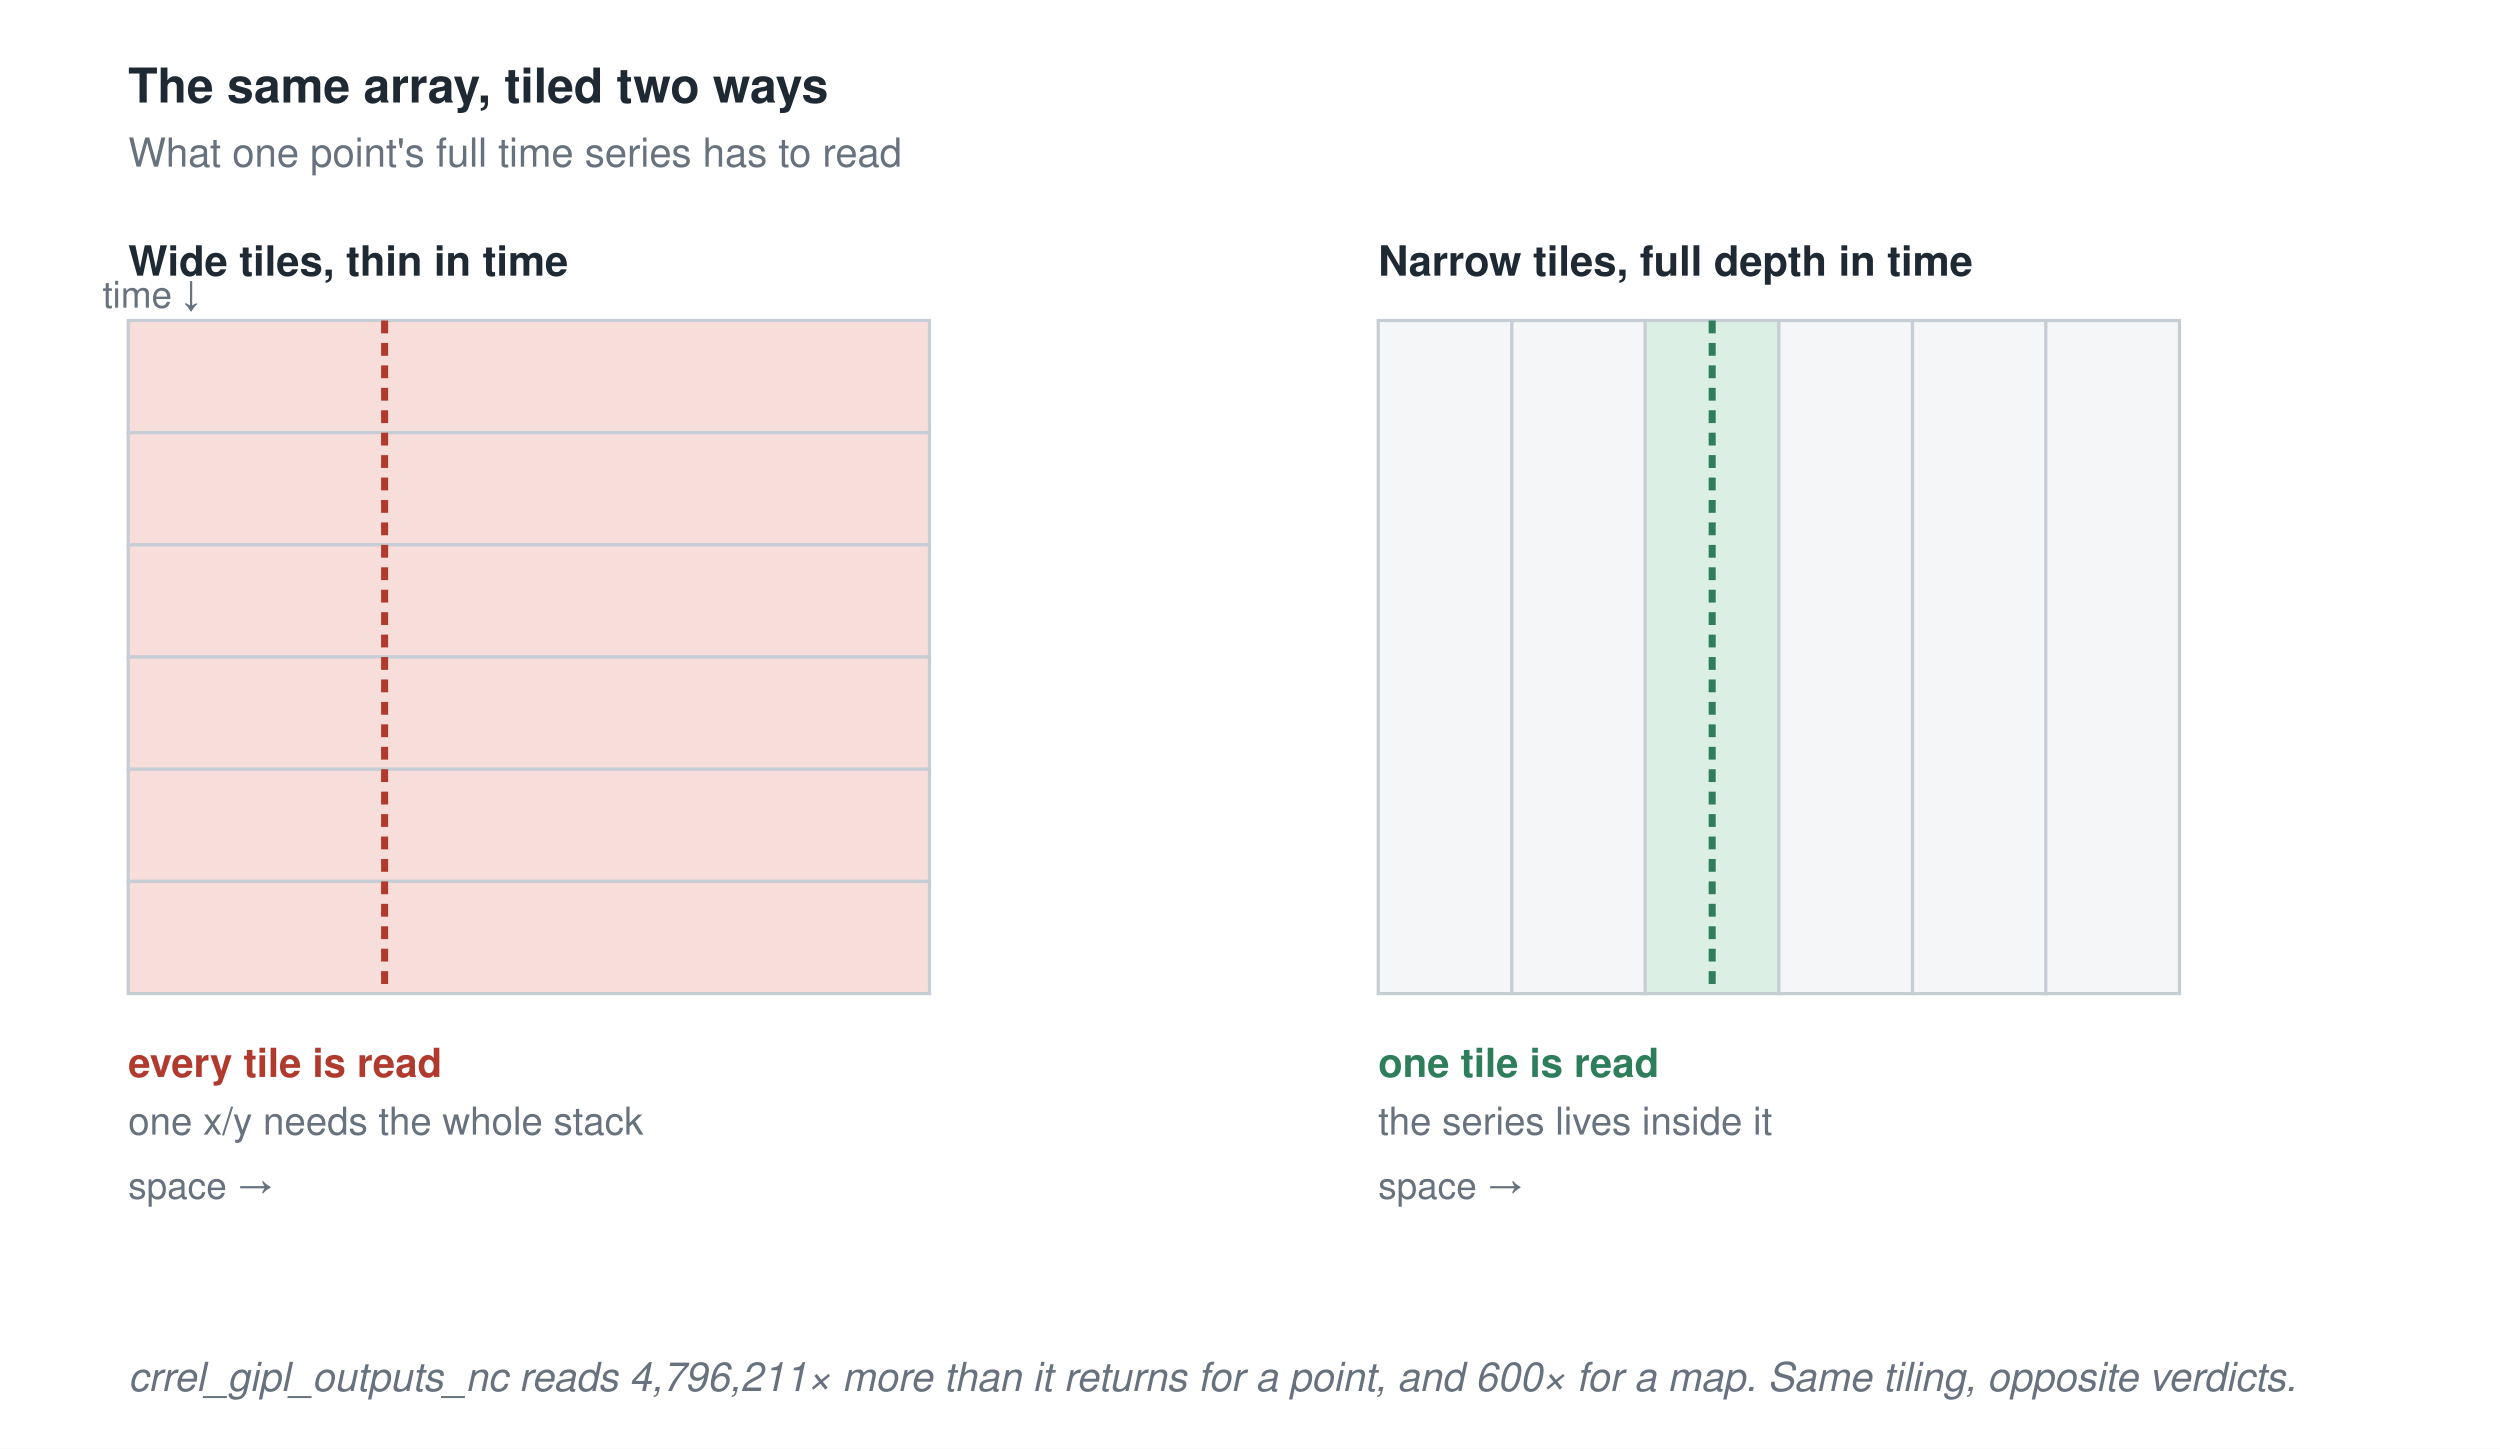
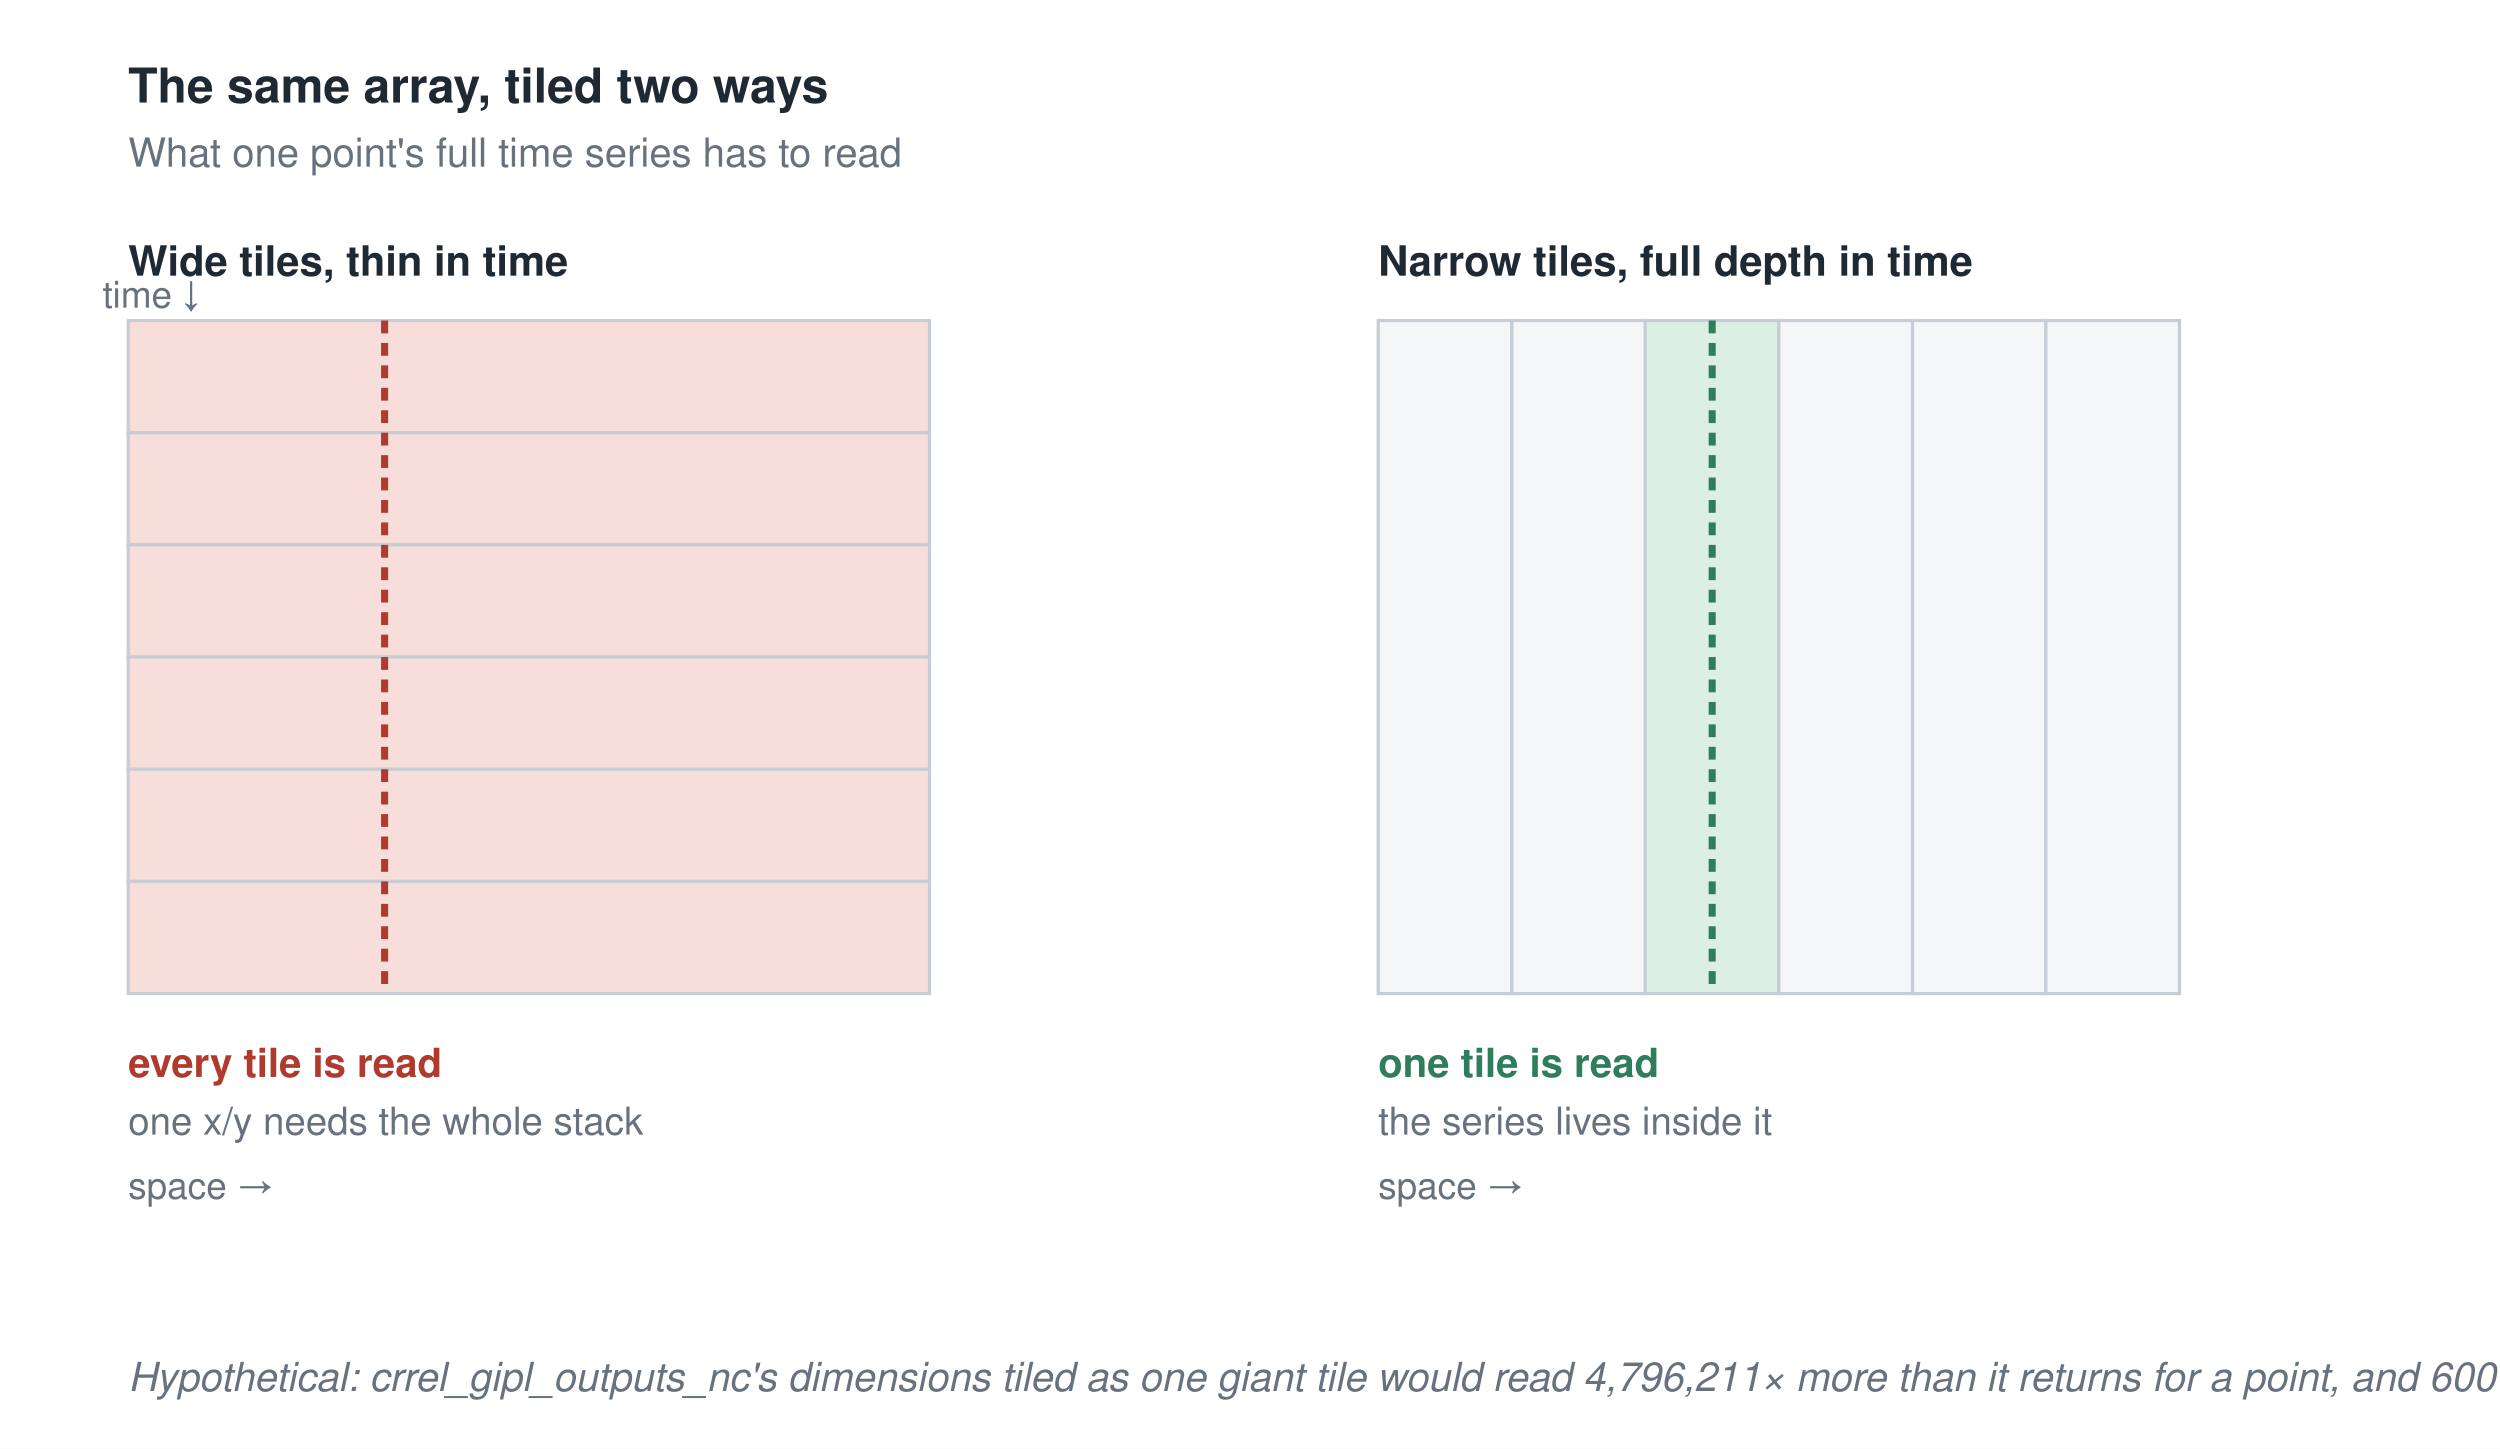
<svg xmlns="http://www.w3.org/2000/svg" viewBox="0 0 780 452" width="780" height="452" role="img" aria-label="Two tilings of one array: wide thin tiles force a point query to read every tile, while narrow deep tiles need only one.">
  <rect x="0" y="0" width="780" height="452" fill="#ffffff" />
  <defs>
    <marker id="a" viewBox="0 0 10 10" refX="9" refY="5" markerWidth="7" markerHeight="7" orient="auto-start-reverse">
      <path d="M0,0 L10,5 L0,10 z" fill="#1f2933" />
    </marker>
  </defs>
  <text x="40" y="32" font-family="-apple-system,BlinkMacSystemFont,Segoe UI,Helvetica,Arial,sans-serif" font-size="15" fill="#1f2933" text-anchor="start" font-weight="600">The same array, tiled two ways</text>
  <text x="40" y="52" font-family="-apple-system,BlinkMacSystemFont,Segoe UI,Helvetica,Arial,sans-serif" font-size="12.5" fill="#67727e" text-anchor="start" font-weight="normal">What one point's full time series has to read</text>
  <text x="40" y="86" font-family="-apple-system,BlinkMacSystemFont,Segoe UI,Helvetica,Arial,sans-serif" font-size="13" fill="#1f2933" text-anchor="start" font-weight="600">Wide tiles, thin in time</text>
  <rect x="40.0" y="100.0" width="250.0" height="35.0" fill="#f7dedb" stroke="#c6cdd5" stroke-width="1" />
  <rect x="40.0" y="135.0" width="250.0" height="35.0" fill="#f7dedb" stroke="#c6cdd5" stroke-width="1" />
  <rect x="40.0" y="170.0" width="250.0" height="35.0" fill="#f7dedb" stroke="#c6cdd5" stroke-width="1" />
  <rect x="40.0" y="205.0" width="250.0" height="35.0" fill="#f7dedb" stroke="#c6cdd5" stroke-width="1" />
  <rect x="40.0" y="240.0" width="250.0" height="35.0" fill="#f7dedb" stroke="#c6cdd5" stroke-width="1" />
  <rect x="40.0" y="275.0" width="250.0" height="35.0" fill="#f7dedb" stroke="#c6cdd5" stroke-width="1" />
  <line x1="120.0" y1="100.0" x2="120.0" y2="310.0" stroke="#b03a2e" stroke-width="2.2" stroke-dasharray="4 3" />
  <text x="40" y="336.0" font-family="-apple-system,BlinkMacSystemFont,Segoe UI,Helvetica,Arial,sans-serif" font-size="12.5" fill="#b03a2e" text-anchor="start" font-weight="600">every tile is read</text>
  <text x="40" y="354.0" font-family="-apple-system,BlinkMacSystemFont,Segoe UI,Helvetica,Arial,sans-serif" font-size="12" fill="#67727e" text-anchor="start" font-weight="normal">one x/y needs the whole stack</text>
  <text x="430" y="86" font-family="-apple-system,BlinkMacSystemFont,Segoe UI,Helvetica,Arial,sans-serif" font-size="13" fill="#1f2933" text-anchor="start" font-weight="600">Narrow tiles, full depth in time</text>
  <rect x="430.0" y="100.0" width="41.7" height="210.0" fill="#f4f6f8" stroke="#c6cdd5" stroke-width="1" />
  <rect x="471.7" y="100.0" width="41.7" height="210.0" fill="#f4f6f8" stroke="#c6cdd5" stroke-width="1" />
  <rect x="513.3" y="100.0" width="41.7" height="210.0" fill="#dcefe5" stroke="#c6cdd5" stroke-width="1" />
  <rect x="555.0" y="100.0" width="41.7" height="210.0" fill="#f4f6f8" stroke="#c6cdd5" stroke-width="1" />
  <rect x="596.7" y="100.0" width="41.7" height="210.0" fill="#f4f6f8" stroke="#c6cdd5" stroke-width="1" />
  <rect x="638.3" y="100.0" width="41.7" height="210.0" fill="#f4f6f8" stroke="#c6cdd5" stroke-width="1" />
  <line x1="534.2" y1="100.0" x2="534.2" y2="310.0" stroke="#2e7d5b" stroke-width="2.2" stroke-dasharray="4 3" />
  <text x="430" y="336.0" font-family="-apple-system,BlinkMacSystemFont,Segoe UI,Helvetica,Arial,sans-serif" font-size="12.5" fill="#2e7d5b" text-anchor="start" font-weight="600">one tile is read</text>
  <text x="430" y="354.0" font-family="-apple-system,BlinkMacSystemFont,Segoe UI,Helvetica,Arial,sans-serif" font-size="12" fill="#67727e" text-anchor="start" font-weight="normal">the series lives inside it</text>
  <text x="32" y="96" font-family="-apple-system,BlinkMacSystemFont,Segoe UI,Helvetica,Arial,sans-serif" font-size="11.5" fill="#67727e" text-anchor="start" font-weight="normal">time ↓</text>
  <text x="40" y="374.0" font-family="-apple-system,BlinkMacSystemFont,Segoe UI,Helvetica,Arial,sans-serif" font-size="11.5" fill="#67727e" text-anchor="start" font-weight="normal">space →</text>
  <text x="430" y="374.0" font-family="-apple-system,BlinkMacSystemFont,Segoe UI,Helvetica,Arial,sans-serif" font-size="11.5" fill="#67727e" text-anchor="start" font-weight="normal">space →</text>
-   <text x="40" y="434" font-family="-apple-system,BlinkMacSystemFont,Segoe UI,Helvetica,Arial,sans-serif" font-size="12.5" fill="#67727e" text-anchor="start" font-weight="normal" font-style="italic">crrel_gipl_outputs_nc reads 4,796,211× more than it returns for a point, and 600× for a map. Same tiling, opposite verdicts.</text>
+   <text x="40" y="434" font-family="-apple-system,BlinkMacSystemFont,Segoe UI,Helvetica,Arial,sans-serif" font-size="12.5" fill="#67727e" text-anchor="start" font-weight="normal" font-style="italic">Hypothetical: crrel_gipl_outputs_nc's dimensions tiled as one giant tile would read 4,796,211× more than it returns for a point, and 600× for a map.</text>
</svg>
